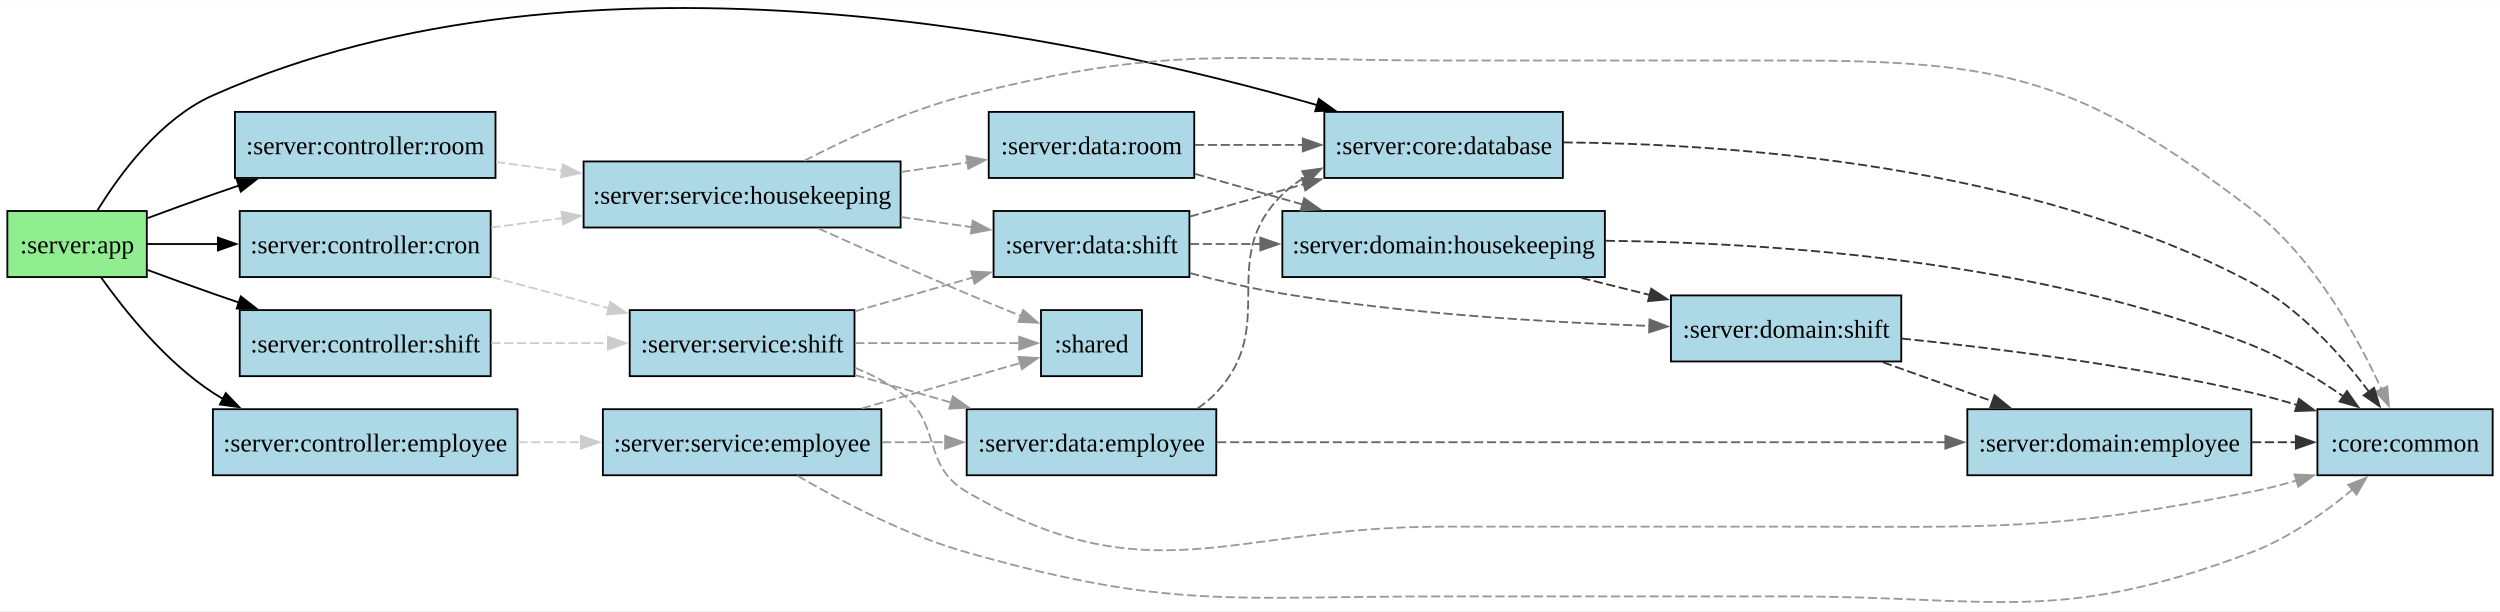
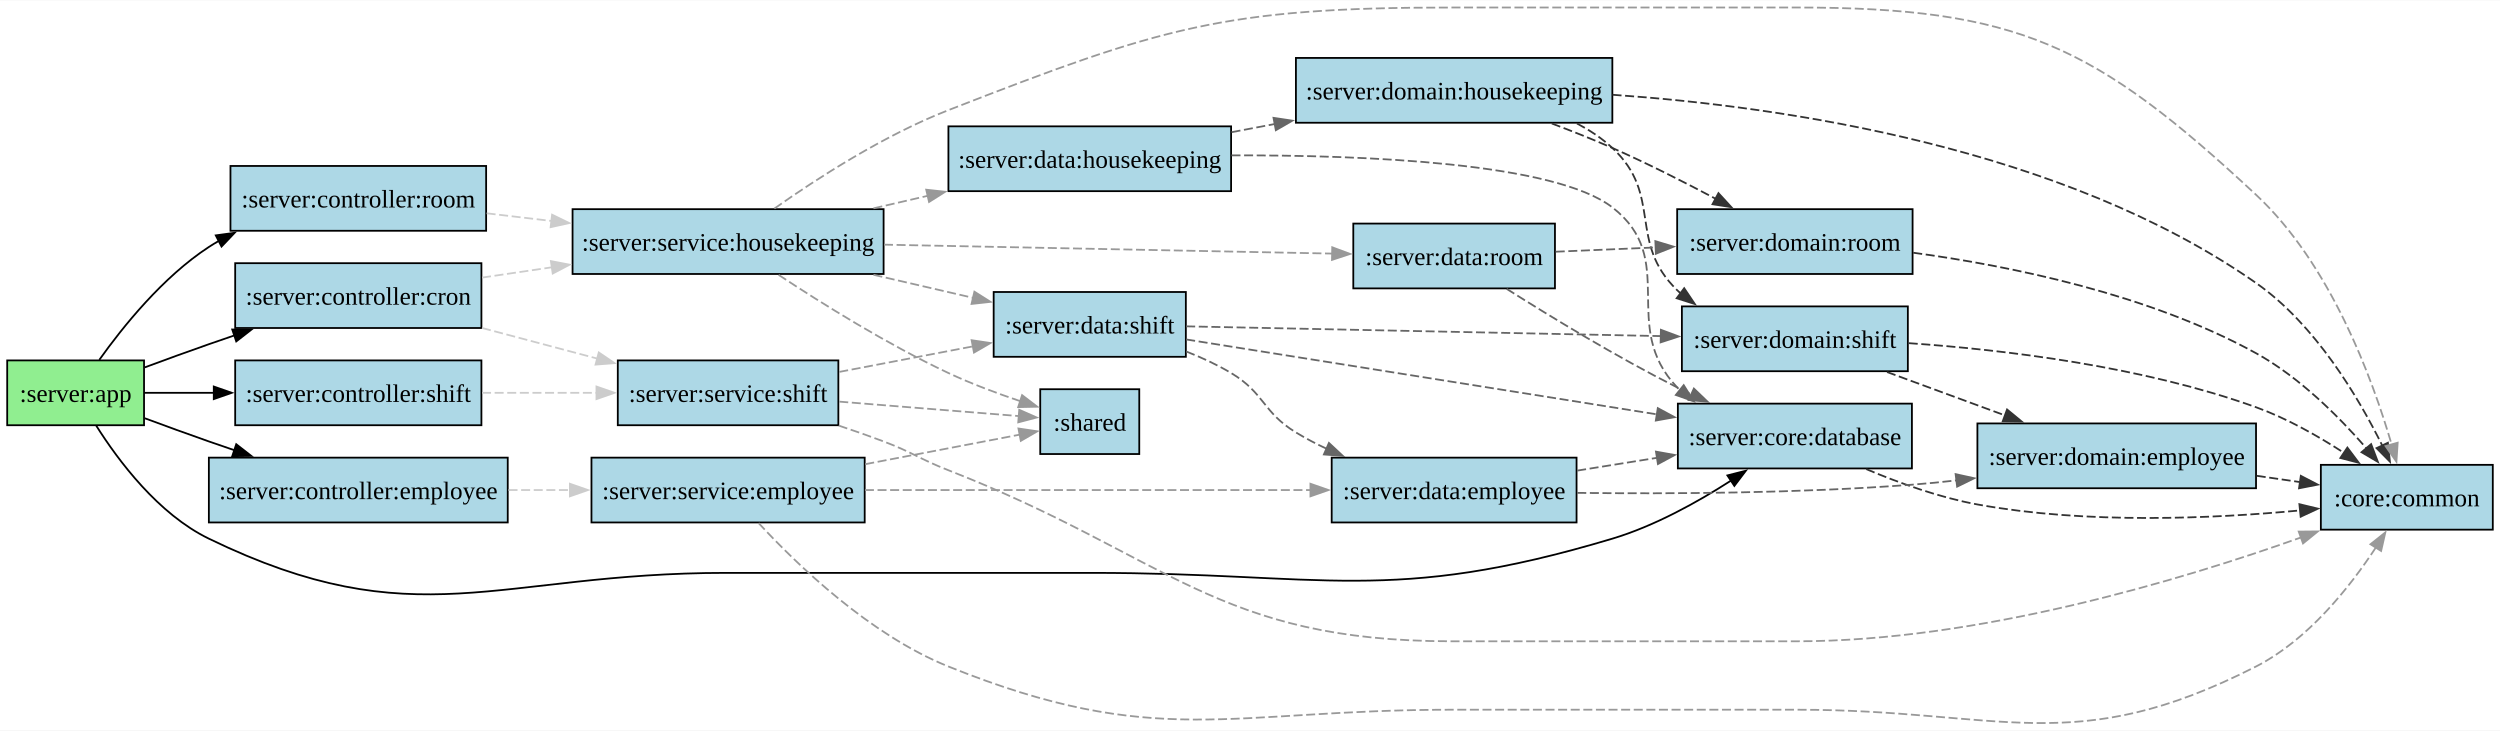
- <svg xmlns="http://www.w3.org/2000/svg" width="1816" height="444" viewBox="0 0 1362.25 332.8">
+ <svg xmlns="http://www.w3.org/2000/svg" width="1852" height="406pt" viewBox="0 0 1388.5 405.51">
  <g class="graph">
-     <path fill="#fff" d="M0 332.8V0h1362.25v332.8z" />
-     <g class="node">
-       <path fill="#90ee90" stroke="#000" d="M80 114.84H4v36h76z" />
-       <text x="38" y="-190.91" font-family="Times New Roman,serif" font-size="14" text-anchor="middle" transform="translate(4 328.8)">:server:app</text>
-     </g>
-     <g class="node">
-       <path fill="#add8e6" stroke="#000" d="M270 60.84H128v36h142z" />
-       <text x="195" y="-244.91" font-family="Times New Roman,serif" font-size="14" text-anchor="middle" transform="translate(4 328.8)">:server:controller:room</text>
-     </g>
-     <g stroke="#000" class="edge">
-       <path fill="none" d="M80.42 118.71c11.39-4.23 23.97-8.81 35.58-12.87 4.66-1.63 9.48-3.28 14.34-4.93" />
-       <path d="m128.98 97.67 10.59.13-8.36 6.51z" />
-     </g>
-     <g class="node">
-       <path fill="#add8e6" stroke="#000" d="M851.62 60.84h-130v36h130z" />
-       <text x="782.62" y="-244.91" font-family="Times New Roman,serif" font-size="14" text-anchor="middle" transform="translate(4 328.8)">:server:core:database</text>
-     </g>
-     <g stroke="#000" class="edge">
-       <path fill="none" d="M53.08 114.59C65.12 94.88 87.29 64.62 116 51.84c203.28-90.44 476.51-30.7 601.76 5.32" />
-       <path d="m718.62 53.77 8.61 6.16-10.58.56z" />
-     </g>
-     <g class="node">
-       <path fill="#add8e6" stroke="#000" d="M267.38 168.84H130.62v36h136.76z" />
-       <text x="195" y="-136.91" font-family="Times New Roman,serif" font-size="14" text-anchor="middle" transform="translate(4 328.8)">:server:controller:shift</text>
-     </g>
-     <g stroke="#000" class="edge">
-       <path fill="none" d="M80.42 146.98c11.39 4.22 23.97 8.81 35.58 12.86 4.66 1.63 9.48 3.29 14.34 4.94" />
-       <path d="m131.21 161.38 8.36 6.51-10.59.12z" />
-     </g>
-     <g class="node">
-       <path fill="#add8e6" stroke="#000" d="M267.38 114.84H130.62v36h136.76z" />
-       <text x="195" y="-190.91" font-family="Times New Roman,serif" font-size="14" text-anchor="middle" transform="translate(4 328.8)">:server:controller:cron</text>
-     </g>
-     <g stroke="#000" class="edge">
-       <path fill="none" d="M80.13 132.84h38.77" />
-       <path d="m118.73 129.34 10 3.5-10 3.5z" />
-     </g>
-     <g class="node">
-       <path fill="#add8e6" stroke="#000" d="M282 222.84H116v36h166z" />
-       <text x="195" y="-82.91" font-family="Times New Roman,serif" font-size="14" text-anchor="middle" transform="translate(4 328.8)">:server:controller:employee</text>
-     </g>
-     <g stroke="#000" class="edge">
-       <path fill="none" d="M55.15 151.15c13.03 18.3 35.32 46.05 60.85 62.69q2.76 1.8 5.67 3.45" />
-       <path d="m123.03 214.05 7.31 7.67-10.5-1.43z" />
-     </g>
-     <g class="node">
-       <path fill="#add8e6" stroke="#000" d="M480.25 222.84H328.5v36h151.75z" />
-       <text x="400.38" y="-82.91" font-family="Times New Roman,serif" font-size="14" text-anchor="middle" transform="translate(4 328.8)">:server:service:employee</text>
-     </g>
-     <g class="node">
-       <path fill="#add8e6" stroke="#000" d="M622.25 168.84h-55v36h55z" />
-       <text x="590.75" y="-136.91" font-family="Times New Roman,serif" font-size="14" text-anchor="middle" transform="translate(4 328.8)">:shared</text>
-     </g>
-     <g stroke="#999" class="edge">
-       <path fill="none" stroke-dasharray="5,2" d="M469.68 222.41c28.7-8.23 61.54-17.64 86.22-24.72" />
-       <path fill="#999" d="m554.93 194.33 10.58.61-8.65 6.12z" />
-     </g>
-     <g class="node">
-       <path fill="#add8e6" stroke="#000" d="M1358.25 222.84h-95.5v36h95.5z" />
-       <text x="1306.5" y="-82.91" font-family="Times New Roman,serif" font-size="14" text-anchor="middle" transform="translate(4 328.8)">:core:common</text>
-     </g>
-     <g stroke="#999" class="edge">
-       <path fill="none" stroke-dasharray="5,2" d="M434.57 259.1c23.85 13.95 58.93 32.34 92.18 41.74 111.18 31.47 143.33 24 258.87 24h188.63c112.73 0 147.04 15.83 252.5-24 20.4-7.7 40.28-21.83 55.44-34.45" />
-       <path fill="#999" d="m1279.53 264.06 9.87-3.87-5.3 9.18z" />
-     </g>
-     <g class="node">
-       <path fill="#add8e6" stroke="#000" d="M662.75 222.84h-136v36h136z" />
-       <text x="590.75" y="-82.91" font-family="Times New Roman,serif" font-size="14" text-anchor="middle" transform="translate(4 328.8)">:server:data:employee</text>
-     </g>
-     <g stroke="#999" class="edge">
-       <path fill="none" stroke-dasharray="5,2" d="M480.64 240.84h34.57" />
-       <path fill="#999" d="m515.01 237.34 10 3.5-10 3.5z" />
-     </g>
-     <g class="node">
-       <path fill="#add8e6" stroke="#000" d="M490.75 87.84H318v36h172.75z" />
-       <text x="400.38" y="-217.91" font-family="Times New Roman,serif" font-size="14" text-anchor="middle" transform="translate(4 328.8)">:server:service:housekeeping</text>
-     </g>
-     <g stroke="#ccc" class="edge">
-       <path fill="none" stroke-dasharray="5,2" d="M270.27 88.17c11.7 1.56 24 3.19 36.21 4.81" />
-       <path fill="#ccc" d="m306.7 89.48 9.45 4.78-10.37 2.16z" />
-     </g>
-     <g stroke="#999" class="edge">
-       <path fill="none" stroke-dasharray="5,2" d="M445.95 124.33c23.51 10.6 53.73 24.04 80.8 35.51 9.56 4.06 19.95 8.31 29.63 12.22" />
-       <path fill="#999" d="m557.54 168.75 7.98 6.97-10.58-.47z" />
-     </g>
-     <g stroke="#999" class="edge">
-       <path fill="none" stroke-dasharray="5,2" d="M438.26 87.47c23.81-12.35 57.17-27.76 88.49-35.63 111.89-28.08 143.51-19 258.87-19h188.63c117.86 0 158.81 9.5 252.5 81 33.76 25.77 57.84 69.52 71.03 98.34" />
-       <path fill="#999" d="m1300.85 210.48.84 10.56-7.24-7.73z" />
-     </g>
-     <g class="node">
-       <path fill="#add8e6" stroke="#000" d="M648.12 114.84H541.38v36h106.74z" />
-       <text x="590.75" y="-190.91" font-family="Times New Roman,serif" font-size="14" text-anchor="middle" transform="translate(4 328.8)">:server:data:shift</text>
-     </g>
-     <g stroke="#999" class="edge">
-       <path fill="none" stroke-dasharray="5,2" d="M491.02 118.12c13.02 1.87 26.26 3.76 38.72 5.55" />
-       <path fill="#999" d="m530.02 120.17 9.41 4.89-10.4 2.04z" />
-     </g>
-     <g class="node">
-       <path fill="#add8e6" stroke="#000" d="M650.75 60.84h-112v36h112z" />
-       <text x="590.75" y="-244.91" font-family="Times New Roman,serif" font-size="14" text-anchor="middle" transform="translate(4 328.8)">:server:data:room</text>
-     </g>
-     <g stroke="#999" class="edge">
-       <path fill="none" stroke-dasharray="5,2" d="M491.02 93.57c12.23-1.75 24.65-3.53 36.43-5.22" />
-       <path fill="#999" d="m526.62 84.93 10.4 2.05-9.4 4.88z" />
-     </g>
-     <g stroke="#333" class="edge">
-       <path fill="none" stroke-dasharray="5,2" d="M852 77.46c89.35.72 253.61 11.8 374.75 76.38 26.4 14.08 49.21 39.71 64.15 59.53" />
-       <path fill="#333" d="m1293.64 211.18 3.06 10.14-8.72-6.02z" />
-     </g>
-     <g stroke="#666" class="edge">
-       <path fill="none" stroke-dasharray="5,2" d="M648.39 117.87c19.16-5.45 41.22-11.72 61.96-17.62" />
-       <path fill="#666" d="m709.35 96.9 10.58.63-8.66 6.1z" />
-     </g>
-     <g class="node">
-       <path fill="#add8e6" stroke="#000" d="M874.5 114.84H698.75v36H874.5z" />
-       <text x="782.62" y="-190.91" font-family="Times New Roman,serif" font-size="14" text-anchor="middle" transform="translate(4 328.8)">:server:domain:housekeeping</text>
-     </g>
-     <g stroke="#666" class="edge">
-       <path fill="none" stroke-dasharray="5,2" d="M648.39 132.84h38.66" />
-       <path fill="#666" d="m686.74 129.34 10 3.5-10 3.5z" />
-     </g>
-     <g class="node">
-       <path fill="#add8e6" stroke="#000" d="M1036 160.84H910.5v36H1036z" />
-       <text x="969.25" y="-144.91" font-family="Times New Roman,serif" font-size="14" text-anchor="middle" transform="translate(4 328.8)">:server:domain:shift</text>
-     </g>
-     <g stroke="#666" class="edge">
-       <path fill="none" stroke-dasharray="5,2" d="M648.54 148.71c15.99 4.25 33.7 8.42 50.21 11.13 67.2 11.05 144.71 15.68 200.02 17.62" />
-       <path fill="#666" d="m898.83 173.96 9.88 3.83-10.11 3.17z" />
-     </g>
-     <g stroke="#333" class="edge">
-       <path fill="none" stroke-dasharray="5,2" d="M874.97 131.06c90.98 1.02 236.1 10.84 351.78 56.78 17.69 7.03 35.68 18 50.34 28.14" />
-       <path fill="#333" d="m1278.86 212.94 6.12 8.65-10.18-2.94z" />
-     </g>
-     <g stroke="#333" class="edge">
-       <path fill="none" stroke-dasharray="5,2" d="M861.66 151.29c12.28 3.06 25.02 6.24 37.3 9.29" />
-       <path fill="#333" d="m899.74 157.17 8.86 5.81-10.55.98z" />
-     </g>
-     <g stroke="#666" class="edge">
-       <path fill="none" stroke-dasharray="5,2" d="M652.61 222.37c3.7-2.5 7.13-5.33 10.14-8.53 34.66-36.85-.14-72.59 36-108 3.82-3.74 8.15-6.96 12.78-9.74" />
-       <path fill="#666" d="m709.57 93.17 10.49-1.47-7.28 7.69z" />
-     </g>
-     <g class="node">
-       <path fill="#add8e6" stroke="#000" d="M1226.75 222.84H1072v36h154.75z" />
-       <text x="1145.38" y="-82.91" font-family="Times New Roman,serif" font-size="14" text-anchor="middle" transform="translate(4 328.8)">:server:domain:employee</text>
-     </g>
-     <g stroke="#666" class="edge">
-       <path fill="none" stroke-dasharray="5,2" d="M663.24 240.84h396.87" />
-       <path fill="#666" d="m1060.03 237.34 10 3.5-10.01 3.5z" />
-     </g>
-     <g class="node">
-       <path fill="#add8e6" stroke="#000" d="M465.62 168.84h-122.5v36h122.5z" />
-       <text x="400.38" y="-136.91" font-family="Times New Roman,serif" font-size="14" text-anchor="middle" transform="translate(4 328.8)">:server:service:shift</text>
-     </g>
-     <g stroke="#ccc" class="edge">
-       <path fill="none" stroke-dasharray="5,2" d="M267.72 186.84h63.76" />
-       <path fill="#ccc" d="m331.28 183.34 10 3.5-10 3.5z" />
-     </g>
-     <g stroke="#999" class="edge">
-       <path fill="none" stroke-dasharray="5,2" d="M466.01 186.84h89.36" />
-       <path fill="#999" d="m555.35 183.34 10 3.5-10 3.5z" />
-     </g>
-     <g stroke="#999" class="edge">
-       <path fill="none" stroke-dasharray="5,2" d="M465.77 200.23c8.87 3.55 17.52 8.01 24.98 13.61 23.06 17.33 11.08 39.47 36 54 99.65 58.13 143.51 19 258.87 19h188.63c112.54 0 142.1 2.84 252.5-19 8.05-1.59 16.41-3.72 24.59-6.09" />
-       <path fill="#999" d="m1250.29 258.41 10.59.43-8.55 6.26z" />
-     </g>
-     <g stroke="#999" class="edge">
-       <path fill="none" stroke-dasharray="5,2" d="M466.01 169.46c20.52-5.88 43.47-12.46 64.2-18.4" />
-       <path fill="#999" d="m529.12 147.73 10.57.61-8.64 6.12z" />
-     </g>
-     <g stroke="#999" class="edge">
-       <path fill="none" stroke-dasharray="5,2" d="M466.01 204.23c16.75 4.8 35.12 10.06 52.58 15.07" />
-       <path fill="#999" d="m519.22 215.84 8.65 6.12-10.58.61z" />
-     </g>
-     <g stroke="#666" class="edge">
-       <path fill="none" stroke-dasharray="5,2" d="M651.18 78.84h58.84" />
-       <path fill="#666" d="m709.91 75.34 10 3.5-10 3.5z" />
-     </g>
-     <g stroke="#666" class="edge">
-       <path fill="none" stroke-dasharray="5,2" d="m651.18 94.61 58.52 16.64" />
-       <path fill="#666" d="m710.63 107.88 8.66 6.1-10.58.63z" />
-     </g>
-     <g stroke="#333" class="edge">
-       <path fill="none" stroke-dasharray="5,2" d="M1036.29 184.34c51.46 5.3 126.31 14.72 190.46 29.5 8.19 1.89 16.73 4.23 25.08 6.74" />
-       <path fill="#333" d="m1252.7 217.19 8.5 6.32-10.59.36z" />
-     </g>
-     <g stroke="#333" class="edge">
-       <path fill="none" stroke-dasharray="5,2" d="M1026.02 197.28c18.78 6.68 40.19 14.31 59.8 21.29" />
-       <path fill="#333" d="m1086.83 215.21 8.25 6.66-10.6-.06z" />
-     </g>
-     <g stroke="#ccc" class="edge">
-       <path fill="none" stroke-dasharray="5,2" d="M267.72 123.85c12.55-1.66 25.88-3.43 39.09-5.19" />
-       <path fill="#ccc" d="m305.99 115.24 10.37 2.16-9.45 4.78z" />
-     </g>
-     <g stroke="#ccc" class="edge">
-       <path fill="none" stroke-dasharray="5,2" d="M267.72 150.83c20.57 5.46 43.23 11.47 64.05 17" />
-       <path fill="#ccc" d="m332.56 164.42 8.77 5.95-10.57.82z" />
-     </g>
-     <g stroke="#333" class="edge">
-       <path fill="none" stroke-dasharray="5,2" d="M1227.14 240.84h24.13" />
-       <path fill="#333" d="m1251.01 237.34 10 3.5-10 3.5z" />
-     </g>
-     <g stroke="#ccc" class="edge">
-       <path fill="none" stroke-dasharray="5,2" d="M282.43 240.84h34.34" />
-       <path fill="#ccc" d="m316.53 237.34 10 3.5-10 3.5z" />
+     <path fill="#fff" d="M0 405.51V0h1388.5v405.51z" />
+     <g class="node">
+       <path fill="#90ee90" stroke="#000" d="M80 200H4v36h76z" />
+       <text x="38" y="-178.46" font-family="Times New Roman,serif" font-size="14" text-anchor="middle" transform="translate(4 401.51)">:server:app</text>
+     </g>
+     <g class="node">
+       <path fill="#add8e6" stroke="#000" d="M270 92H128v36h142z" />
+       <text x="195" y="-286.46" font-family="Times New Roman,serif" font-size="14" text-anchor="middle" transform="translate(4 401.51)">:server:controller:room</text>
+     </g>
+     <g stroke="#000" class="edge">
+       <path fill="none" d="M55.15 199.69C68.18 181.39 90.47 153.64 116 137q2.76-1.8 5.67-3.45" />
+       <path d="m119.84 130.56 10.5-1.44-7.31 7.67z" />
+     </g>
+     <g class="node">
+       <path fill="#add8e6" stroke="#000" d="M1061.88 224h-130v36h130z" />
+       <text x="992.88" y="-154.46" font-family="Times New Roman,serif" font-size="14" text-anchor="middle" transform="translate(4 401.51)">:server:core:database</text>
+     </g>
+     <g stroke="#000" class="edge">
+       <path fill="none" d="M53.46 236.26C65.69 255.66 87.9 285.37 116 299c115.17 55.87 159.37 19 287.38 19h202.87c128.83 0 165.83 17.97 289.25-19 23.43-7.02 47.34-20.3 65.94-32.28" />
+       <path d="m959.39 263.88 10.27-2.61-6.4 8.44z" />
+     </g>
+     <g class="node">
+       <path fill="#add8e6" stroke="#000" d="M267.38 200H130.62v36h136.76z" />
+       <text x="195" y="-178.46" font-family="Times New Roman,serif" font-size="14" text-anchor="middle" transform="translate(4 401.51)">:server:controller:shift</text>
+     </g>
+     <g stroke="#000" class="edge">
+       <path fill="none" d="M80.13 218h38.77" />
+       <path d="m118.73 214.5 10 3.5-10 3.5z" />
+     </g>
+     <g class="node">
+       <path fill="#add8e6" stroke="#000" d="M267.38 146H130.62v36h136.76z" />
+       <text x="195" y="-232.46" font-family="Times New Roman,serif" font-size="14" text-anchor="middle" transform="translate(4 401.51)">:server:controller:cron</text>
+     </g>
+     <g stroke="#000" class="edge">
+       <path fill="none" d="M80.42 203.86c11.39-4.22 23.97-8.8 35.58-12.86 4.66-1.63 9.48-3.29 14.34-4.94" />
+       <path d="m128.98 182.83 10.59.12-8.36 6.51z" />
+     </g>
+     <g class="node">
+       <path fill="#add8e6" stroke="#000" d="M282 254H116v36h166z" />
+       <text x="195" y="-124.46" font-family="Times New Roman,serif" font-size="14" text-anchor="middle" transform="translate(4 401.51)">:server:controller:employee</text>
+     </g>
+     <g stroke="#000" class="edge">
+       <path fill="none" d="M80.42 232.13c11.39 4.23 23.97 8.81 35.58 12.87 4.66 1.63 9.48 3.29 14.34 4.94" />
+       <path d="m131.21 246.54 8.36 6.5-10.59.13z" />
+     </g>
+     <g class="node">
+       <path fill="#add8e6" stroke="#000" d="M480.25 254H328.5v36h151.75z" />
+       <text x="400.38" y="-124.46" font-family="Times New Roman,serif" font-size="14" text-anchor="middle" transform="translate(4 401.51)">:server:service:employee</text>
+     </g>
+     <g class="node">
+       <path fill="#add8e6" stroke="#000" d="M632.75 216h-55v36h55z" />
+       <text x="601.25" y="-162.46" font-family="Times New Roman,serif" font-size="14" text-anchor="middle" transform="translate(4 401.51)">:shared</text>
+     </g>
+     <g stroke="#999" class="edge">
+       <path fill="none" stroke-dasharray="5,2" d="M480.56 257.63c29.3-5.6 61.6-11.77 85.84-16.4" />
+       <path fill="#999" d="m565.64 237.81 10.48 1.56-9.17 5.32z" />
+     </g>
+     <g class="node">
+       <path fill="#add8e6" stroke="#000" d="M1384.5 258H1289v36h95.5z" />
+       <text x="1332.75" y="-120.46" font-family="Times New Roman,serif" font-size="14" text-anchor="middle" transform="translate(4 401.51)">:core:common</text>
+     </g>
+     <g stroke="#999" class="edge">
+       <path fill="none" stroke-dasharray="5,2" d="M421.3 290.31c21.37 23.15 61.73 62.1 105.45 79.69 115.83 46.58 155.03 24 279.87 24h191.26c113.88 0 153.65 27.72 255.12-24 28.89-14.73 52.21-44.2 66.64-66.24" />
+       <path fill="#999" d="m1316.54 302.11 8.28-6.59-2.36 10.32z" />
+     </g>
+     <g class="node">
+       <path fill="#add8e6" stroke="#000" d="M875.62 254h-136v36h136z" />
+       <text x="803.62" y="-124.46" font-family="Times New Roman,serif" font-size="14" text-anchor="middle" transform="translate(4 401.51)">:server:data:employee</text>
+     </g>
+     <g stroke="#999" class="edge">
+       <path fill="none" stroke-dasharray="5,2" d="M480.38 272h247.74" />
+       <path fill="#999" d="m727.82 268.5 10 3.5-10 3.5z" />
+     </g>
+     <g class="node">
+       <path fill="#add8e6" stroke="#000" d="M683.75 70h-157v36h157z" />
+       <text x="601.25" y="-308.46" font-family="Times New Roman,serif" font-size="14" text-anchor="middle" transform="translate(4 401.51)">:server:data:housekeeping</text>
+     </g>
+     <g class="node">
+       <path fill="#add8e6" stroke="#000" d="M895.5 32H719.75v36H895.5z" />
+       <text x="803.62" y="-346.46" font-family="Times New Roman,serif" font-size="14" text-anchor="middle" transform="translate(4 401.51)">:server:domain:housekeeping</text>
+     </g>
+     <g stroke="#666" class="edge">
+       <path fill="none" stroke-dasharray="5,2" d="M684.01 73.25c7.94-1.5 16.08-3.05 24.2-4.59" />
+       <path fill="#666" d="m707.3 65.27 10.47 1.58-9.17 5.3z" />
+     </g>
+     <g stroke="#666" class="edge">
+       <path fill="none" stroke-dasharray="5,2" d="M683.97 86.12c74.29-.21 179.58 4.13 211.53 28.88 37.34 28.93 3.47 65.75 36 100 .48.51.98 1.01 1.48 1.5" />
+       <path fill="#666" d="m935.13 213.73 5.61 8.99-9.99-3.52z" />
+     </g>
+     <g stroke="#333" class="edge">
+       <path fill="none" stroke-dasharray="5,2" d="M895.6 52.46C991.16 59.1 1145.34 81.79 1253 157c32.78 22.9 56.75 63.22 70.22 90.51" />
+       <path fill="#333" d="m1326.24 245.72 1.13 10.53-7.45-7.53z" />
+     </g>
+     <g class="node">
+       <path fill="#add8e6" stroke="#000" d="M1059.62 170h-125.5v36h125.5z" />
+       <text x="992.88" y="-208.46" font-family="Times New Roman,serif" font-size="14" text-anchor="middle" transform="translate(4 401.51)">:server:domain:shift</text>
+     </g>
+     <g stroke="#333" class="edge">
+       <path fill="none" stroke-dasharray="5,2" d="M875.85 68.42c7.13 3.74 13.88 8.22 19.65 13.58 28.28 26.25 8.3 52.13 36 79 .62.6 1.25 1.19 1.9 1.77" />
+       <path fill="#333" d="m935.4 159.89 5.91 8.79-10.1-3.19z" />
+     </g>
+     <g class="node">
+       <path fill="#add8e6" stroke="#000" d="M1062.25 116H931.5v36h130.75z" />
+       <text x="992.88" y="-262.46" font-family="Times New Roman,serif" font-size="14" text-anchor="middle" transform="translate(4 401.51)">:server:domain:room</text>
+     </g>
+     <g stroke="#333" class="edge">
+       <path fill="none" stroke-dasharray="5,2" d="M861.88 68.42c11.21 4.21 22.88 8.84 33.62 13.58 19.21 8.47 39.9 18.95 57.47 28.27" />
+       <path fill="#333" d="m954.43 107.08 7.16 7.81-10.47-1.64z" />
+     </g>
+     <g class="node">
+       <path fill="#add8e6" stroke="#000" d="M490.75 116H318v36h172.75z" />
+       <text x="400.38" y="-262.46" font-family="Times New Roman,serif" font-size="14" text-anchor="middle" transform="translate(4 401.51)">:server:service:housekeeping</text>
+     </g>
+     <g stroke="#ccc" class="edge">
+       <path fill="none" stroke-dasharray="5,2" d="M270.27 118.29c11.7 1.38 24 2.83 36.21 4.28" />
+       <path fill="#ccc" d="m306.63 119.06 9.52 4.65-10.34 2.3z" />
+     </g>
+     <g stroke="#999" class="edge">
+       <path fill="none" stroke-dasharray="5,2" d="M432.44 152.5c24.02 15.87 60.47 38.63 94.31 54.5 12.67 5.94 27.03 11.3 39.91 15.64" />
+       <path fill="#999" d="m567.67 219.29 8.42 6.43-10.59.22z" />
+     </g>
+     <g stroke="#999" class="edge">
+       <path fill="none" stroke-dasharray="5,2" d="M485.12 115.55c10-2.31 20.27-4.69 30.4-7.03" />
+       <path fill="#999" d="m514.42 105.18 10.53 1.16L516 112z" />
+     </g>
+     <g stroke="#999" class="edge">
+       <path fill="none" stroke-dasharray="5,2" d="M430.1 115.65C453.75 98.98 491 74.91 526.75 61 645.05 14.95 679.68 4 806.62 4h191.26c122.44 0 165.53 20.53 255.12 104 41.21 38.4 64.54 101.77 75.32 138.72" />
+       <path fill="#999" d="m1331.67 245.7-.69 10.57-6.06-8.69z" />
+     </g>
+     <g class="node">
+       <path fill="#add8e6" stroke="#000" d="M658.62 162H551.88v36h106.74z" />
+       <text x="601.25" y="-216.46" font-family="Times New Roman,serif" font-size="14" text-anchor="middle" transform="translate(4 401.51)">:server:data:shift</text>
+     </g>
+     <g stroke="#999" class="edge">
+       <path fill="none" stroke-dasharray="5,2" d="M485.12 152.44c18.44 4.27 37.81 8.75 55.46 12.83" />
+       <path fill="#999" d="m541.18 161.82 8.95 5.66-10.53 1.16z" />
+     </g>
+     <g class="node">
+       <path fill="#add8e6" stroke="#000" d="M863.62 124h-112v36h112z" />
+       <text x="803.62" y="-254.46" font-family="Times New Roman,serif" font-size="14" text-anchor="middle" transform="translate(4 401.51)">:server:data:room</text>
+     </g>
+     <g stroke="#999" class="edge">
+       <path fill="none" stroke-dasharray="5,2" d="M490.96 135.71c74.41 1.48 180.71 3.6 248.96 4.96" />
+       <path fill="#999" d="m739.93 137.17 9.92 3.7-10.06 3.3z" />
+     </g>
+     <g stroke="#333" class="edge">
+       <path fill="none" stroke-dasharray="5,2" d="M1036.5 260.37c18.28 7.71 40.67 15.77 61.75 19.63 60.46 11.06 131.03 7.89 179.44 3.3" />
+       <path fill="#333" d="m1277.08 279.85 10.3 2.48-9.6 4.48z" />
+     </g>
+     <g stroke="#666" class="edge">
+       <path fill="none" stroke-dasharray="5,2" d="M658.8 188.36c67.41 10.73 184.79 29.41 261.71 41.65" />
+       <path fill="#666" d="m920.74 226.5 9.32 5.03-10.42 1.88z" />
+     </g>
+     <g stroke="#666" class="edge">
+       <path fill="none" stroke-dasharray="5,2" d="M658.84 195.05c8.6 3.37 17.2 7.35 24.91 11.95 18.63 11.13 17.47 21.7 36 33 5.45 3.32 11.3 6.38 17.3 9.19" />
+       <path fill="#666" d="m738.09 245.82 7.75 7.23-10.56-.82z" />
+     </g>
+     <g stroke="#666" class="edge">
+       <path fill="none" stroke-dasharray="5,2" d="M658.8 181.08c67.96 1.39 186.72 3.83 263.6 5.41" />
+       <path fill="#666" d="m922.46 182.99 9.92 3.71-10.07 3.29z" />
+     </g>
+     <g stroke="#666" class="edge">
+       <path fill="none" stroke-dasharray="5,2" d="M875.96 261.21c14.46-2.31 29.82-4.78 44.56-7.14" />
+       <path fill="#666" d="m919.72 250.66 10.42 1.87-9.32 5.04z" />
+     </g>
+     <g class="node">
+       <path fill="#add8e6" stroke="#000" d="M1253 235h-154.75v36H1253z" />
+       <text x="1171.62" y="-143.46" font-family="Times New Roman,serif" font-size="14" text-anchor="middle" transform="translate(4 401.51)">:server:domain:employee</text>
+     </g>
+     <g stroke="#666" class="edge">
+       <path fill="none" stroke-dasharray="5,2" d="M876.01 273.57c51.17.62 123.23.27 186.24-4.57 7.97-.61 16.24-1.43 24.5-2.38" />
+       <path fill="#666" d="m1086.15 263.17 10.35 2.27-9.51 4.68z" />
+     </g>
+     <g class="node">
+       <path fill="#add8e6" stroke="#000" d="M465.62 200h-122.5v36h122.5z" />
+       <text x="400.38" y="-178.46" font-family="Times New Roman,serif" font-size="14" text-anchor="middle" transform="translate(4 401.51)">:server:service:shift</text>
+     </g>
+     <g stroke="#ccc" class="edge">
+       <path fill="none" stroke-dasharray="5,2" d="M267.72 218h63.76" />
+       <path fill="#ccc" d="m331.28 214.5 10 3.5-10 3.5z" />
+     </g>
+     <g stroke="#999" class="edge">
+       <path fill="none" stroke-dasharray="5,2" d="M466.12 222.89c32.49 2.61 71.5 5.75 99.76 8.02" />
+       <path fill="#999" d="m566.09 227.42 9.69 4.29-10.25 2.69z" />
+     </g>
+     <g stroke="#999" class="edge">
+       <path fill="none" stroke-dasharray="5,2" d="M465.83 236.19c8.42 2.8 16.92 5.78 24.92 8.81 16.37 6.2 19.69 9.62 36 16 122.34 47.83 148.52 95 279.87 95h191.26c100.64 0 213.71-34.03 280.2-57.7" />
+       <path fill="#999" d="m1276.72 295.07 10.6-.1-8.22 6.69z" />
+     </g>
+     <g stroke="#999" class="edge">
+       <path fill="none" stroke-dasharray="5,2" d="M466.12 206.39c23.57-4.5 50.58-9.66 74.42-14.22" />
+       <path fill="#999" d="m539.64 188.78 10.48 1.56-9.17 5.32z" />
+     </g>
+     <g stroke="#333" class="edge">
+       <path fill="none" stroke-dasharray="5,2" d="M1060.11 190.42c52.71 3.65 129.59 12.78 192.89 35.58 17.07 6.15 34.47 16.01 48.88 25.36" />
+       <path fill="#333" d="m1303.73 248.39 6.36 8.47-10.26-2.66z" />
+     </g>
+     <g stroke="#333" class="edge">
+       <path fill="none" stroke-dasharray="5,2" d="M1048.05 206.45c20.43 7.52 44.24 16.27 65.65 24.14" />
+       <path fill="#333" d="m1114.72 227.24 8.18 6.74-10.59-.17z" />
+     </g>
+     <g stroke="#ccc" class="edge">
+       <path fill="none" stroke-dasharray="5,2" d="M267.72 154.01c12.55-1.85 25.88-3.82 39.09-5.77" />
+       <path fill="#ccc" d="m305.96 144.83 10.4 2-9.38 4.93z" />
+     </g>
+     <g stroke="#ccc" class="edge">
+       <path fill="none" stroke-dasharray="5,2" d="M267.72 181.98c20.57 5.46 43.23 11.48 64.05 17.01" />
+       <path fill="#ccc" d="m332.56 195.58 8.77 5.94-10.57.82z" />
+     </g>
+     <g stroke="#333" class="edge">
+       <path fill="none" stroke-dasharray="5,2" d="M1062.61 140.19c53.72 7.31 130.7 22.93 190.39 55.81 24 13.22 46.02 35.22 61.31 52.81" />
+       <path fill="#333" d="m1316.92 246.48 3.77 9.9-9.12-5.39z" />
+     </g>
+     <g stroke="#333" class="edge">
+       <path fill="none" stroke-dasharray="5,2" d="M1253.39 264.09c8.12 1.18 16.27 2.36 24.13 3.49" />
+       <path fill="#333" d="m1277.88 264.1 9.4 4.89-10.4 2.04z" />
+     </g>
+     <g stroke="#666" class="edge">
+       <path fill="none" stroke-dasharray="5,2" d="M836.79 160.26c24.51 15.51 61.25 37.88 94.71 54.74 2.56 1.29 5.19 2.57 7.86 3.83" />
+       <path fill="#666" d="m940.78 215.63 7.65 7.34-10.56-.97z" />
+     </g>
+     <g stroke="#666" class="edge">
+       <path fill="none" stroke-dasharray="5,2" d="M864.05 139.63c17.41-.74 36.95-1.58 55.55-2.37" />
+       <path fill="#666" d="m919.38 133.76 10.14 3.07-9.84 3.93z" />
+     </g>
+     <g stroke="#ccc" class="edge">
+       <path fill="none" stroke-dasharray="5,2" d="M282.43 272h34.34" />
+       <path fill="#ccc" d="m316.53 268.5 10 3.5-10 3.5z" />
    </g>
  </g>
</svg>
